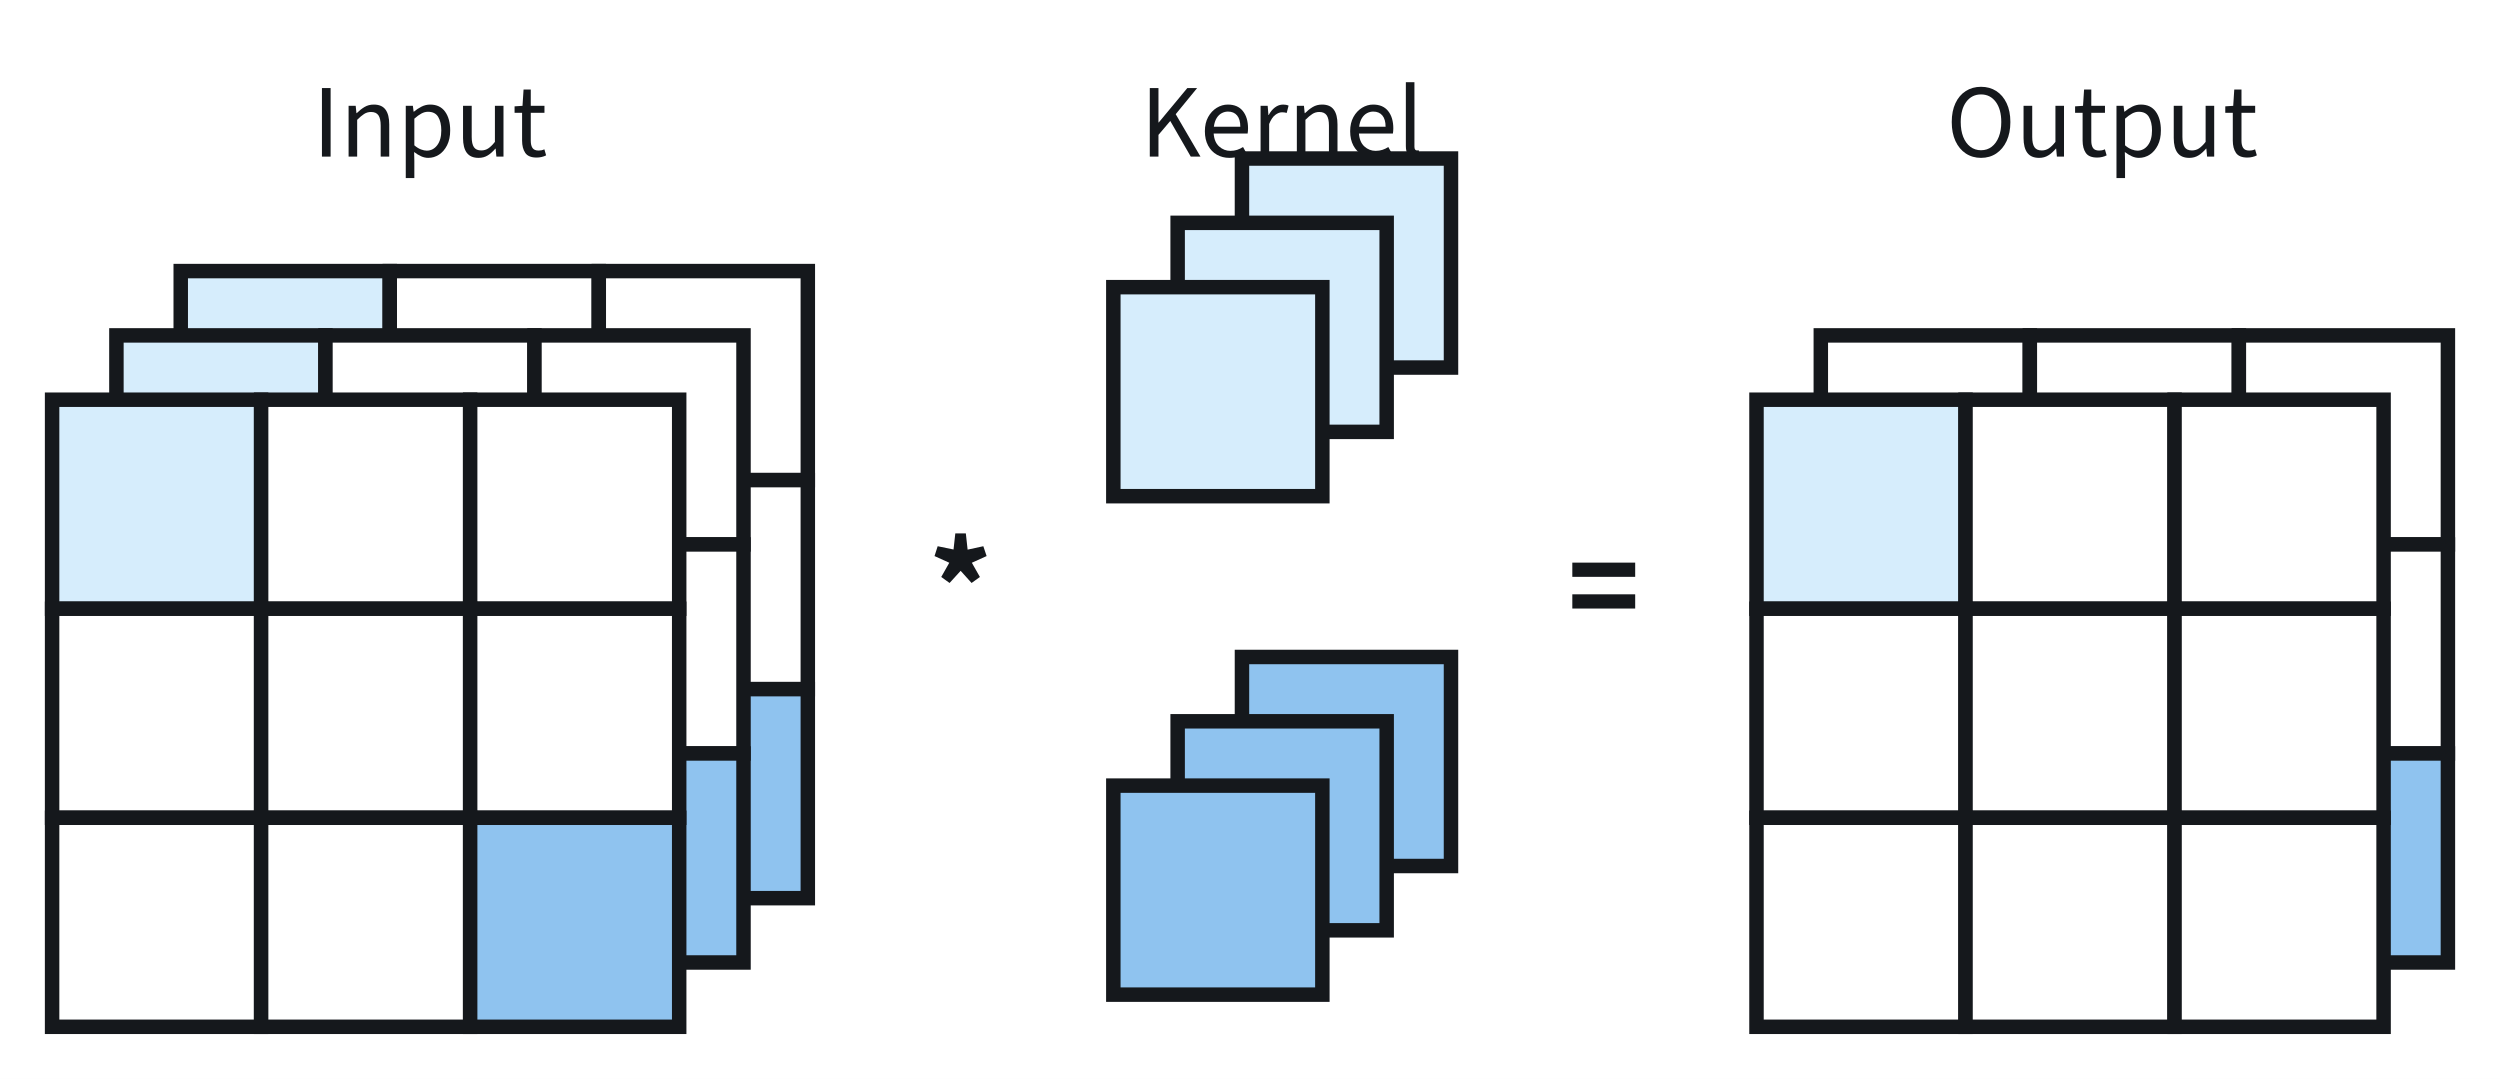
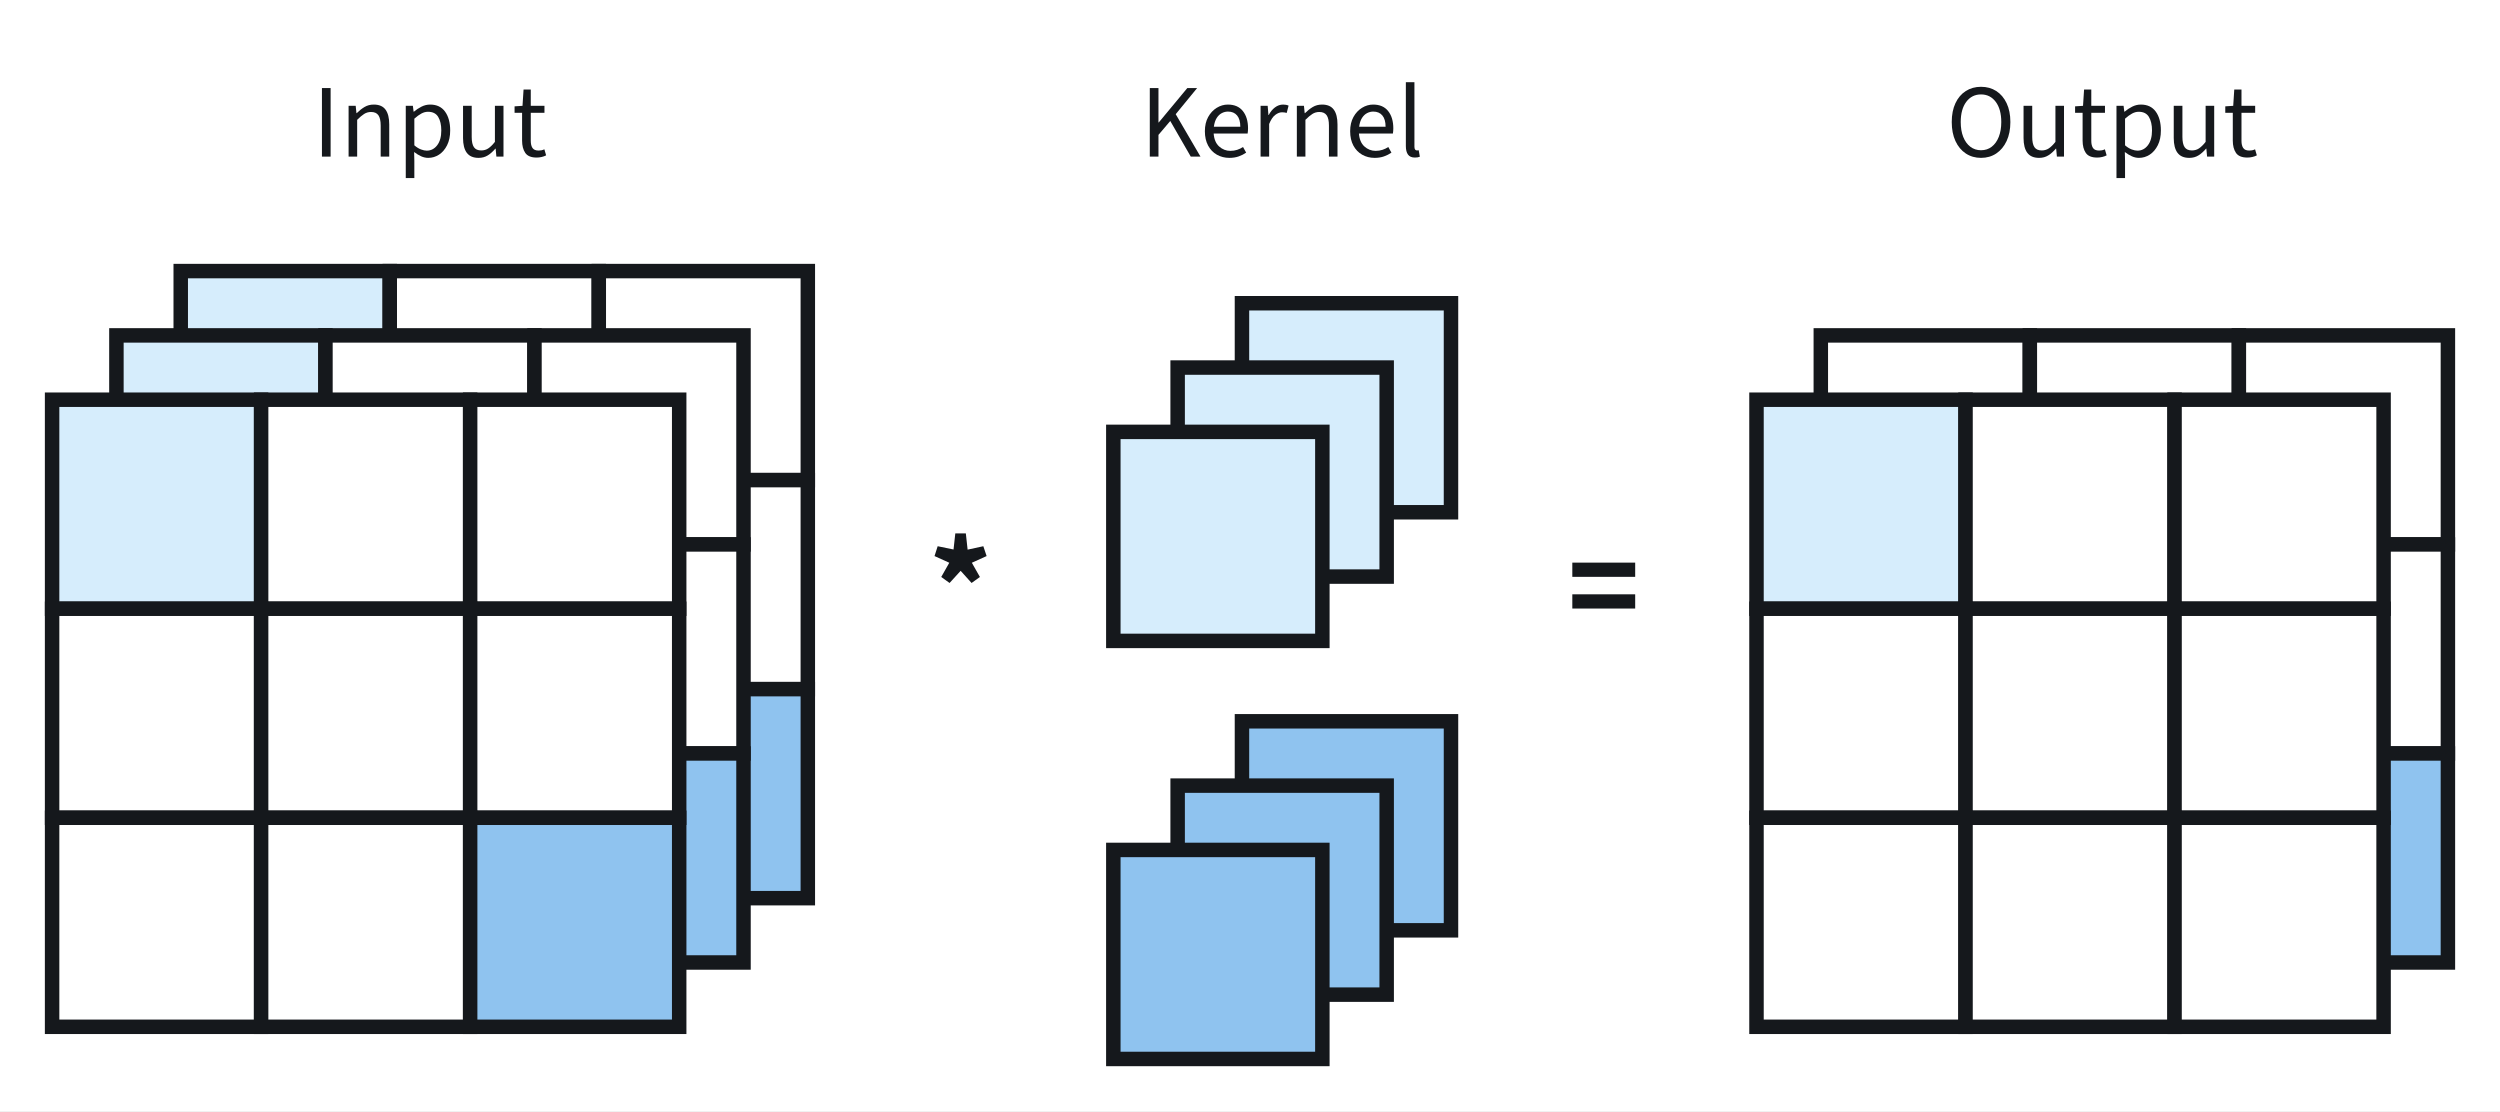
- <svg xmlns="http://www.w3.org/2000/svg" xmlns:xlink="http://www.w3.org/1999/xlink" width="310.96pt" height="134.198pt" viewBox="0 0 310.96 134.198" version="1.1">
+ <svg xmlns="http://www.w3.org/2000/svg" xmlns:xlink="http://www.w3.org/1999/xlink" width="310.96pt" height="138.198pt" viewBox="0 0 310.96 138.198" version="1.1">
  <defs>
    <style type="text/css">*{stroke-linejoin: round; stroke-linecap: butt}</style>
  </defs>
  <g id="figure_1">
    <g id="patch_1">
-       <path d="M 0 134.198  L 310.96 134.198  L 310.96 0  L 0 0  z " style="fill: #ffffff" />
+       <path d="M 0 138.198  L 310.96 138.198  L 310.96 0  L 0 0  z " style="fill: #ffffff" />
    </g>
    <g id="axes_1">
      <g id="patch_2">
        <path d="M 22.48 59.718  L 48.48 59.718  L 48.48 33.718  L 22.48 33.718  z " clip-path="url(#p92f89e07f3)" style="fill: #d6edfc; stroke: #15181c; stroke-width: 1.8; stroke-linejoin: miter" />
      </g>
      <g id="patch_3">
        <path d="M 48.48 59.718  L 74.48 59.718  L 74.48 33.718  L 48.48 33.718  z " clip-path="url(#p92f89e07f3)" style="fill: #ffffff; stroke: #15181c; stroke-width: 1.8; stroke-linejoin: miter" />
      </g>
      <g id="patch_4">
        <path d="M 74.48 59.718  L 100.48 59.718  L 100.48 33.718  L 74.48 33.718  z " clip-path="url(#p92f89e07f3)" style="fill: #ffffff; stroke: #15181c; stroke-width: 1.8; stroke-linejoin: miter" />
      </g>
      <g id="patch_5">
        <path d="M 22.48 85.718  L 48.48 85.718  L 48.48 59.718  L 22.48 59.718  z " clip-path="url(#p92f89e07f3)" style="fill: #ffffff; stroke: #15181c; stroke-width: 1.8; stroke-linejoin: miter" />
      </g>
      <g id="patch_6">
        <path d="M 48.48 85.718  L 74.48 85.718  L 74.48 59.718  L 48.48 59.718  z " clip-path="url(#p92f89e07f3)" style="fill: #ffffff; stroke: #15181c; stroke-width: 1.8; stroke-linejoin: miter" />
      </g>
      <g id="patch_7">
        <path d="M 74.48 85.718  L 100.48 85.718  L 100.48 59.718  L 74.48 59.718  z " clip-path="url(#p92f89e07f3)" style="fill: #ffffff; stroke: #15181c; stroke-width: 1.8; stroke-linejoin: miter" />
      </g>
      <g id="patch_8">
        <path d="M 22.48 111.718  L 48.48 111.718  L 48.48 85.718  L 22.48 85.718  z " clip-path="url(#p92f89e07f3)" style="fill: #ffffff; stroke: #15181c; stroke-width: 1.8; stroke-linejoin: miter" />
      </g>
      <g id="patch_9">
        <path d="M 48.48 111.718  L 74.48 111.718  L 74.48 85.718  L 48.48 85.718  z " clip-path="url(#p92f89e07f3)" style="fill: #ffffff; stroke: #15181c; stroke-width: 1.8; stroke-linejoin: miter" />
      </g>
      <g id="patch_10">
        <path d="M 74.48 111.718  L 100.48 111.718  L 100.48 85.718  L 74.48 85.718  z " clip-path="url(#p92f89e07f3)" style="fill: #8fc3ef; stroke: #15181c; stroke-width: 1.8; stroke-linejoin: miter" />
      </g>
      <g id="patch_11">
-         <path d="M 154.48 45.718  L 180.48 45.718  L 180.48 19.718  L 154.48 19.718  z " clip-path="url(#p92f89e07f3)" style="fill: #d6edfc; stroke: #15181c; stroke-width: 1.8; stroke-linejoin: miter" />
+         <path d="M 154.48 63.718  L 180.48 63.718  L 180.48 37.718  L 154.48 37.718  z " clip-path="url(#p92f89e07f3)" style="fill: #d6edfc; stroke: #15181c; stroke-width: 1.8; stroke-linejoin: miter" />
      </g>
      <g id="patch_12">
-         <path d="M 154.48 107.718  L 180.48 107.718  L 180.48 81.718  L 154.48 81.718  z " clip-path="url(#p92f89e07f3)" style="fill: #8fc3ef; stroke: #15181c; stroke-width: 1.8; stroke-linejoin: miter" />
+         <path d="M 154.48 115.718  L 180.48 115.718  L 180.48 89.718  L 154.48 89.718  z " clip-path="url(#p92f89e07f3)" style="fill: #8fc3ef; stroke: #15181c; stroke-width: 1.8; stroke-linejoin: miter" />
      </g>
      <g id="patch_13">
        <path d="M 14.48 67.718  L 40.48 67.718  L 40.48 41.718  L 14.48 41.718  z " clip-path="url(#p92f89e07f3)" style="fill: #d6edfc; stroke: #15181c; stroke-width: 1.8; stroke-linejoin: miter" />
      </g>
      <g id="patch_14">
        <path d="M 40.48 67.718  L 66.48 67.718  L 66.48 41.718  L 40.48 41.718  z " clip-path="url(#p92f89e07f3)" style="fill: #ffffff; stroke: #15181c; stroke-width: 1.8; stroke-linejoin: miter" />
      </g>
      <g id="patch_15">
        <path d="M 66.48 67.718  L 92.48 67.718  L 92.48 41.718  L 66.48 41.718  z " clip-path="url(#p92f89e07f3)" style="fill: #ffffff; stroke: #15181c; stroke-width: 1.8; stroke-linejoin: miter" />
      </g>
      <g id="patch_16">
        <path d="M 14.48 93.718  L 40.48 93.718  L 40.48 67.718  L 14.48 67.718  z " clip-path="url(#p92f89e07f3)" style="fill: #ffffff; stroke: #15181c; stroke-width: 1.8; stroke-linejoin: miter" />
      </g>
      <g id="patch_17">
        <path d="M 40.48 93.718  L 66.48 93.718  L 66.48 67.718  L 40.48 67.718  z " clip-path="url(#p92f89e07f3)" style="fill: #ffffff; stroke: #15181c; stroke-width: 1.8; stroke-linejoin: miter" />
      </g>
      <g id="patch_18">
        <path d="M 66.48 93.718  L 92.48 93.718  L 92.48 67.718  L 66.48 67.718  z " clip-path="url(#p92f89e07f3)" style="fill: #ffffff; stroke: #15181c; stroke-width: 1.8; stroke-linejoin: miter" />
      </g>
      <g id="patch_19">
        <path d="M 14.48 119.718  L 40.48 119.718  L 40.48 93.718  L 14.48 93.718  z " clip-path="url(#p92f89e07f3)" style="fill: #ffffff; stroke: #15181c; stroke-width: 1.8; stroke-linejoin: miter" />
      </g>
      <g id="patch_20">
        <path d="M 40.48 119.718  L 66.48 119.718  L 66.48 93.718  L 40.48 93.718  z " clip-path="url(#p92f89e07f3)" style="fill: #ffffff; stroke: #15181c; stroke-width: 1.8; stroke-linejoin: miter" />
      </g>
      <g id="patch_21">
        <path d="M 66.48 119.718  L 92.48 119.718  L 92.48 93.718  L 66.48 93.718  z " clip-path="url(#p92f89e07f3)" style="fill: #8fc3ef; stroke: #15181c; stroke-width: 1.8; stroke-linejoin: miter" />
      </g>
      <g id="patch_22">
-         <path d="M 146.48 53.718  L 172.48 53.718  L 172.48 27.718  L 146.48 27.718  z " clip-path="url(#p92f89e07f3)" style="fill: #d6edfc; stroke: #15181c; stroke-width: 1.8; stroke-linejoin: miter" />
+         <path d="M 146.48 71.718  L 172.48 71.718  L 172.48 45.718  L 146.48 45.718  z " clip-path="url(#p92f89e07f3)" style="fill: #d6edfc; stroke: #15181c; stroke-width: 1.8; stroke-linejoin: miter" />
      </g>
      <g id="patch_23">
-         <path d="M 146.48 115.718  L 172.48 115.718  L 172.48 89.718  L 146.48 89.718  z " clip-path="url(#p92f89e07f3)" style="fill: #8fc3ef; stroke: #15181c; stroke-width: 1.8; stroke-linejoin: miter" />
+         <path d="M 146.48 123.718  L 172.48 123.718  L 172.48 97.718  L 146.48 97.718  z " clip-path="url(#p92f89e07f3)" style="fill: #8fc3ef; stroke: #15181c; stroke-width: 1.8; stroke-linejoin: miter" />
      </g>
      <g id="patch_24">
        <path d="M 226.48 67.718  L 252.48 67.718  L 252.48 41.718  L 226.48 41.718  z " clip-path="url(#p92f89e07f3)" style="fill: #ffffff; stroke: #15181c; stroke-width: 1.8; stroke-linejoin: miter" />
      </g>
      <g id="patch_25">
        <path d="M 252.48 67.718  L 278.48 67.718  L 278.48 41.718  L 252.48 41.718  z " clip-path="url(#p92f89e07f3)" style="fill: #ffffff; stroke: #15181c; stroke-width: 1.8; stroke-linejoin: miter" />
      </g>
      <g id="patch_26">
        <path d="M 278.48 67.718  L 304.48 67.718  L 304.48 41.718  L 278.48 41.718  z " clip-path="url(#p92f89e07f3)" style="fill: #ffffff; stroke: #15181c; stroke-width: 1.8; stroke-linejoin: miter" />
      </g>
      <g id="patch_27">
        <path d="M 226.48 93.718  L 252.48 93.718  L 252.48 67.718  L 226.48 67.718  z " clip-path="url(#p92f89e07f3)" style="fill: #ffffff; stroke: #15181c; stroke-width: 1.8; stroke-linejoin: miter" />
      </g>
      <g id="patch_28">
        <path d="M 252.48 93.718  L 278.48 93.718  L 278.48 67.718  L 252.48 67.718  z " clip-path="url(#p92f89e07f3)" style="fill: #ffffff; stroke: #15181c; stroke-width: 1.8; stroke-linejoin: miter" />
      </g>
      <g id="patch_29">
        <path d="M 278.48 93.718  L 304.48 93.718  L 304.48 67.718  L 278.48 67.718  z " clip-path="url(#p92f89e07f3)" style="fill: #ffffff; stroke: #15181c; stroke-width: 1.8; stroke-linejoin: miter" />
      </g>
      <g id="patch_30">
        <path d="M 226.48 119.718  L 252.48 119.718  L 252.48 93.718  L 226.48 93.718  z " clip-path="url(#p92f89e07f3)" style="fill: #ffffff; stroke: #15181c; stroke-width: 1.8; stroke-linejoin: miter" />
      </g>
      <g id="patch_31">
        <path d="M 252.48 119.718  L 278.48 119.718  L 278.48 93.718  L 252.48 93.718  z " clip-path="url(#p92f89e07f3)" style="fill: #ffffff; stroke: #15181c; stroke-width: 1.8; stroke-linejoin: miter" />
      </g>
      <g id="patch_32">
        <path d="M 278.48 119.718  L 304.48 119.718  L 304.48 93.718  L 278.48 93.718  z " clip-path="url(#p92f89e07f3)" style="fill: #8fc3ef; stroke: #15181c; stroke-width: 1.8; stroke-linejoin: miter" />
      </g>
      <g id="patch_33">
        <path d="M 6.48 75.718  L 32.48 75.718  L 32.48 49.718  L 6.48 49.718  z " clip-path="url(#p92f89e07f3)" style="fill: #d6edfc; stroke: #15181c; stroke-width: 1.8; stroke-linejoin: miter" />
      </g>
      <g id="patch_34">
        <path d="M 32.48 75.718  L 58.48 75.718  L 58.48 49.718  L 32.48 49.718  z " clip-path="url(#p92f89e07f3)" style="fill: #ffffff; stroke: #15181c; stroke-width: 1.8; stroke-linejoin: miter" />
      </g>
      <g id="patch_35">
        <path d="M 58.48 75.718  L 84.48 75.718  L 84.48 49.718  L 58.48 49.718  z " clip-path="url(#p92f89e07f3)" style="fill: #ffffff; stroke: #15181c; stroke-width: 1.8; stroke-linejoin: miter" />
      </g>
      <g id="patch_36">
        <path d="M 6.48 101.718  L 32.48 101.718  L 32.48 75.718  L 6.48 75.718  z " clip-path="url(#p92f89e07f3)" style="fill: #ffffff; stroke: #15181c; stroke-width: 1.8; stroke-linejoin: miter" />
      </g>
      <g id="patch_37">
        <path d="M 32.48 101.718  L 58.48 101.718  L 58.48 75.718  L 32.48 75.718  z " clip-path="url(#p92f89e07f3)" style="fill: #ffffff; stroke: #15181c; stroke-width: 1.8; stroke-linejoin: miter" />
      </g>
      <g id="patch_38">
        <path d="M 58.48 101.718  L 84.48 101.718  L 84.48 75.718  L 58.48 75.718  z " clip-path="url(#p92f89e07f3)" style="fill: #ffffff; stroke: #15181c; stroke-width: 1.8; stroke-linejoin: miter" />
      </g>
      <g id="patch_39">
        <path d="M 6.48 127.718  L 32.48 127.718  L 32.48 101.718  L 6.48 101.718  z " clip-path="url(#p92f89e07f3)" style="fill: #ffffff; stroke: #15181c; stroke-width: 1.8; stroke-linejoin: miter" />
      </g>
      <g id="patch_40">
        <path d="M 32.48 127.718  L 58.48 127.718  L 58.48 101.718  L 32.48 101.718  z " clip-path="url(#p92f89e07f3)" style="fill: #ffffff; stroke: #15181c; stroke-width: 1.8; stroke-linejoin: miter" />
      </g>
      <g id="patch_41">
        <path d="M 58.48 127.718  L 84.48 127.718  L 84.48 101.718  L 58.48 101.718  z " clip-path="url(#p92f89e07f3)" style="fill: #8fc3ef; stroke: #15181c; stroke-width: 1.8; stroke-linejoin: miter" />
      </g>
      <g id="patch_42">
-         <path d="M 138.48 61.718  L 164.48 61.718  L 164.48 35.718  L 138.48 35.718  z " clip-path="url(#p92f89e07f3)" style="fill: #d6edfc; stroke: #15181c; stroke-width: 1.8; stroke-linejoin: miter" />
+         <path d="M 138.48 79.718  L 164.48 79.718  L 164.48 53.718  L 138.48 53.718  z " clip-path="url(#p92f89e07f3)" style="fill: #d6edfc; stroke: #15181c; stroke-width: 1.8; stroke-linejoin: miter" />
      </g>
      <g id="patch_43">
-         <path d="M 138.48 123.718  L 164.48 123.718  L 164.48 97.718  L 138.48 97.718  z " clip-path="url(#p92f89e07f3)" style="fill: #8fc3ef; stroke: #15181c; stroke-width: 1.8; stroke-linejoin: miter" />
+         <path d="M 138.48 131.718  L 164.48 131.718  L 164.48 105.718  L 138.48 105.718  z " clip-path="url(#p92f89e07f3)" style="fill: #8fc3ef; stroke: #15181c; stroke-width: 1.8; stroke-linejoin: miter" />
      </g>
      <g id="patch_44">
        <path d="M 218.48 75.718  L 244.48 75.718  L 244.48 49.718  L 218.48 49.718  z " clip-path="url(#p92f89e07f3)" style="fill: #d6edfc; stroke: #15181c; stroke-width: 1.8; stroke-linejoin: miter" />
      </g>
      <g id="patch_45">
        <path d="M 244.48 75.718  L 270.48 75.718  L 270.48 49.718  L 244.48 49.718  z " clip-path="url(#p92f89e07f3)" style="fill: #ffffff; stroke: #15181c; stroke-width: 1.8; stroke-linejoin: miter" />
      </g>
      <g id="patch_46">
        <path d="M 270.48 75.718  L 296.48 75.718  L 296.48 49.718  L 270.48 49.718  z " clip-path="url(#p92f89e07f3)" style="fill: #ffffff; stroke: #15181c; stroke-width: 1.8; stroke-linejoin: miter" />
      </g>
      <g id="patch_47">
        <path d="M 218.48 101.718  L 244.48 101.718  L 244.48 75.718  L 218.48 75.718  z " clip-path="url(#p92f89e07f3)" style="fill: #ffffff; stroke: #15181c; stroke-width: 1.8; stroke-linejoin: miter" />
      </g>
      <g id="patch_48">
        <path d="M 244.48 101.718  L 270.48 101.718  L 270.48 75.718  L 244.48 75.718  z " clip-path="url(#p92f89e07f3)" style="fill: #ffffff; stroke: #15181c; stroke-width: 1.8; stroke-linejoin: miter" />
      </g>
      <g id="patch_49">
        <path d="M 270.48 101.718  L 296.48 101.718  L 296.48 75.718  L 270.48 75.718  z " clip-path="url(#p92f89e07f3)" style="fill: #ffffff; stroke: #15181c; stroke-width: 1.8; stroke-linejoin: miter" />
      </g>
      <g id="patch_50">
        <path d="M 218.48 127.718  L 244.48 127.718  L 244.48 101.718  L 218.48 101.718  z " clip-path="url(#p92f89e07f3)" style="fill: #ffffff; stroke: #15181c; stroke-width: 1.8; stroke-linejoin: miter" />
      </g>
      <g id="patch_51">
        <path d="M 244.48 127.718  L 270.48 127.718  L 270.48 101.718  L 244.48 101.718  z " clip-path="url(#p92f89e07f3)" style="fill: #ffffff; stroke: #15181c; stroke-width: 1.8; stroke-linejoin: miter" />
      </g>
      <g id="patch_52">
        <path d="M 270.48 127.718  L 296.48 127.718  L 296.48 101.718  L 270.48 101.718  z " clip-path="url(#p92f89e07f3)" style="fill: #ffffff; stroke: #15181c; stroke-width: 1.8; stroke-linejoin: miter" />
      </g>
      <g id="text_1">
        <g style="fill: #15181c" transform="translate(38.8743 19.48) scale(0.13 -0.13)">
          <defs>
            <path id="SourceSans3-Regular-a" d="M 576 0  L 576 4198  L 1107 4198  L 1107 0  L 576 0  z " transform="scale(0.015625)" />
            <path id="SourceSans3-Regular-29" d="M 525 0  L 525 3110  L 960 3110  L 1005 2662  L 1024 2662  Q 1248 2886 1497 3036  Q 1747 3187 2067 3187  Q 2560 3187 2787 2876  Q 3014 2566 3014 1971  L 3014 0  L 2490 0  L 2490 1901  Q 2490 2336 2349 2534  Q 2208 2733 1901 2733  Q 1664 2733 1475 2611  Q 1286 2490 1050 2253  L 1050 0  L 525 0  z " transform="scale(0.015625)" />
            <path id="SourceSans3-Regular-2b" d="M 525 -1312  L 525 3110  L 960 3110  L 1005 2752  L 1024 2752  Q 1235 2931 1488 3059  Q 1741 3187 2016 3187  Q 2618 3187 2931 2755  Q 3245 2323 3245 1600  Q 3245 1075 3056 697  Q 2867 320 2563 121  Q 2259 -77 1901 -77  Q 1683 -77 1468 19  Q 1254 115 1037 282  L 1050 -262  L 1050 -1312  L 525 -1312  z M 1811 365  Q 2195 365 2448 694  Q 2701 1024 2701 1600  Q 2701 2112 2512 2429  Q 2323 2746 1882 2746  Q 1683 2746 1481 2637  Q 1280 2528 1050 2323  L 1050 691  Q 1261 512 1459 438  Q 1658 365 1811 365  z " transform="scale(0.015625)" />
            <path id="SourceSans3-Regular-30" d="M 1434 -77  Q 941 -77 710 233  Q 480 544 480 1139  L 480 3110  L 1011 3110  L 1011 1210  Q 1011 774 1148 576  Q 1286 378 1594 378  Q 1837 378 2025 502  Q 2214 627 2432 902  L 2432 3110  L 2957 3110  L 2957 0  L 2522 0  L 2477 486  L 2458 486  Q 2240 230 1997 76  Q 1754 -77 1434 -77  z " transform="scale(0.015625)" />
            <path id="SourceSans3-Regular-2f" d="M 1504 -58  Q 1005 -58 809 227  Q 614 512 614 979  L 614 2682  L 154 2682  L 154 3078  L 640 3110  L 704 4109  L 1146 4109  L 1146 3110  L 1984 3110  L 1984 2682  L 1146 2682  L 1146 966  Q 1146 685 1251 528  Q 1357 371 1626 371  Q 1709 371 1798 387  Q 1888 403 1978 448  L 2086 77  Q 1965 13 1814 -22  Q 1664 -58 1504 -58  z " transform="scale(0.015625)" />
          </defs>
          <use xlink:href="#SourceSans3-Regular-a" />
          <use xlink:href="#SourceSans3-Regular-29" transform="translate(26.29688 0)" />
          <use xlink:href="#SourceSans3-Regular-2b" transform="translate(81 0)" />
          <use xlink:href="#SourceSans3-Regular-30" transform="translate(136.5 0)" />
          <use xlink:href="#SourceSans3-Regular-2f" transform="translate(190.9062 0)" />
        </g>
      </g>
      <g id="text_2">
        <g style="fill: #15181c" transform="translate(141.8457 19.48) scale(0.13 -0.13)">
          <defs>
            <path id="SourceSans3-Regular-c" d="M 576 0  L 576 4198  L 1107 4198  L 1107 2093  L 1126 2093  L 2874 4198  L 3475 4198  L 2163 2598  L 3680 0  L 3085 0  L 1830 2182  L 1107 1331  L 1107 0  L 576 0  z " transform="scale(0.015625)" />
            <path id="SourceSans3-Regular-20" d="M 1702 2758  Q 1510 2758 1328 2665  Q 1146 2573 1014 2368  Q 883 2163 838 1830  L 2458 1830  Q 2458 2285 2259 2521  Q 2061 2758 1702 2758  z M 1786 -77  Q 1370 -77 1027 115  Q 685 307 486 675  Q 288 1043 288 1555  Q 288 2061 489 2425  Q 691 2790 1014 2988  Q 1338 3187 1696 3187  Q 2298 3187 2614 2790  Q 2931 2394 2931 1728  Q 2931 1645 2924 1568  Q 2918 1491 2906 1414  L 826 1414  Q 864 890 1161 621  Q 1459 352 1850 352  Q 2074 352 2269 416  Q 2464 480 2624 589  L 2816 243  Q 2611 102 2358 12  Q 2106 -77 1786 -77  z " transform="scale(0.015625)" />
            <path id="SourceSans3-Regular-2d" d="M 525 0  L 525 3110  L 960 3110  L 1005 2547  L 1024 2547  Q 1178 2842 1408 3014  Q 1638 3187 1907 3187  Q 2093 3187 2240 3123  L 2125 2675  Q 2054 2694 1993 2704  Q 1933 2714 1837 2714  Q 1638 2714 1424 2554  Q 1210 2394 1050 1997  L 1050 0  L 525 0  z " transform="scale(0.015625)" />
            <path id="SourceSans3-Regular-27" d="M 1082 -58  Q 787 -58 656 124  Q 525 307 525 640  L 525 4557  L 1050 4557  L 1050 602  Q 1050 480 1094 429  Q 1139 378 1203 378  Q 1229 378 1251 381  Q 1274 384 1312 390  L 1382 -6  Q 1267 -58 1082 -58  z " transform="scale(0.015625)" />
          </defs>
          <use xlink:href="#SourceSans3-Regular-c" />
          <use xlink:href="#SourceSans3-Regular-20" transform="translate(57.20312 0)" />
          <use xlink:href="#SourceSans3-Regular-2d" transform="translate(106.7969 0)" />
          <use xlink:href="#SourceSans3-Regular-29" transform="translate(141.5 0)" />
          <use xlink:href="#SourceSans3-Regular-20" transform="translate(196.2031 0)" />
          <use xlink:href="#SourceSans3-Regular-27" transform="translate(245.7969 0)" />
        </g>
      </g>
      <g id="text_3">
        <g style="fill: #15181c" transform="translate(242.0897 19.48) scale(0.13 -0.13)">
          <defs>
            <path id="SourceSans3-Regular-10" d="M 2125 -77  Q 1600 -77 1193 192  Q 787 461 560 953  Q 333 1446 333 2118  Q 333 2790 560 3273  Q 787 3757 1193 4016  Q 1600 4275 2125 4275  Q 2656 4275 3059 4016  Q 3462 3757 3692 3273  Q 3923 2790 3923 2118  Q 3923 1446 3692 953  Q 3462 461 3059 192  Q 2656 -77 2125 -77  z M 2125 390  Q 2502 390 2780 604  Q 3059 819 3212 1206  Q 3366 1594 3366 2118  Q 3366 2899 3027 3353  Q 2688 3808 2125 3808  Q 1562 3808 1222 3353  Q 883 2899 883 2118  Q 883 1594 1036 1206  Q 1190 819 1472 604  Q 1754 390 2125 390  z " transform="scale(0.015625)" />
          </defs>
          <use xlink:href="#SourceSans3-Regular-10" />
          <use xlink:href="#SourceSans3-Regular-30" transform="translate(66.40625 0)" />
          <use xlink:href="#SourceSans3-Regular-2f" transform="translate(120.8125 0)" />
          <use xlink:href="#SourceSans3-Regular-2b" transform="translate(154.6094 0)" />
          <use xlink:href="#SourceSans3-Regular-30" transform="translate(210.1094 0)" />
          <use xlink:href="#SourceSans3-Regular-2f" transform="translate(264.5156 0)" />
        </g>
      </g>
      <g id="text_4">
        <g style="fill: #15181c" transform="translate(115.5952 78.447) scale(0.17 -0.17)">
          <defs>
            <path id="SourceSans3-Bold-5ac" d="M 947 2234  L 557 2515  L 934 3181  L 243 3494  L 390 3955  L 1133 3802  L 1216 4557  L 1709 4557  L 1792 3795  L 2528 3955  L 2682 3494  L 1990 3181  L 2368 2515  L 1978 2234  L 1466 2803  L 947 2234  z " transform="scale(0.015625)" />
          </defs>
          <use xlink:href="#SourceSans3-Bold-5ac" />
        </g>
      </g>
      <g id="text_5">
        <g style="fill: #15181c" transform="translate(194.9923 78.447) scale(0.17 -0.17)">
          <defs>
            <path id="SourceSans3-Bold-877" d="M 218 2521  L 218 3187  L 3162 3187  L 3162 2521  L 218 2521  z M 218 1037  L 218 1703  L 3162 1703  L 3162 1037  L 218 1037  z " transform="scale(0.015625)" />
          </defs>
          <use xlink:href="#SourceSans3-Bold-877" />
        </g>
      </g>
    </g>
  </g>
  <defs>
    <clipPath id="p92f89e07f3">
      <rect x="-13.52" y="-32.282" width="430" height="190" />
    </clipPath>
  </defs>
</svg>
